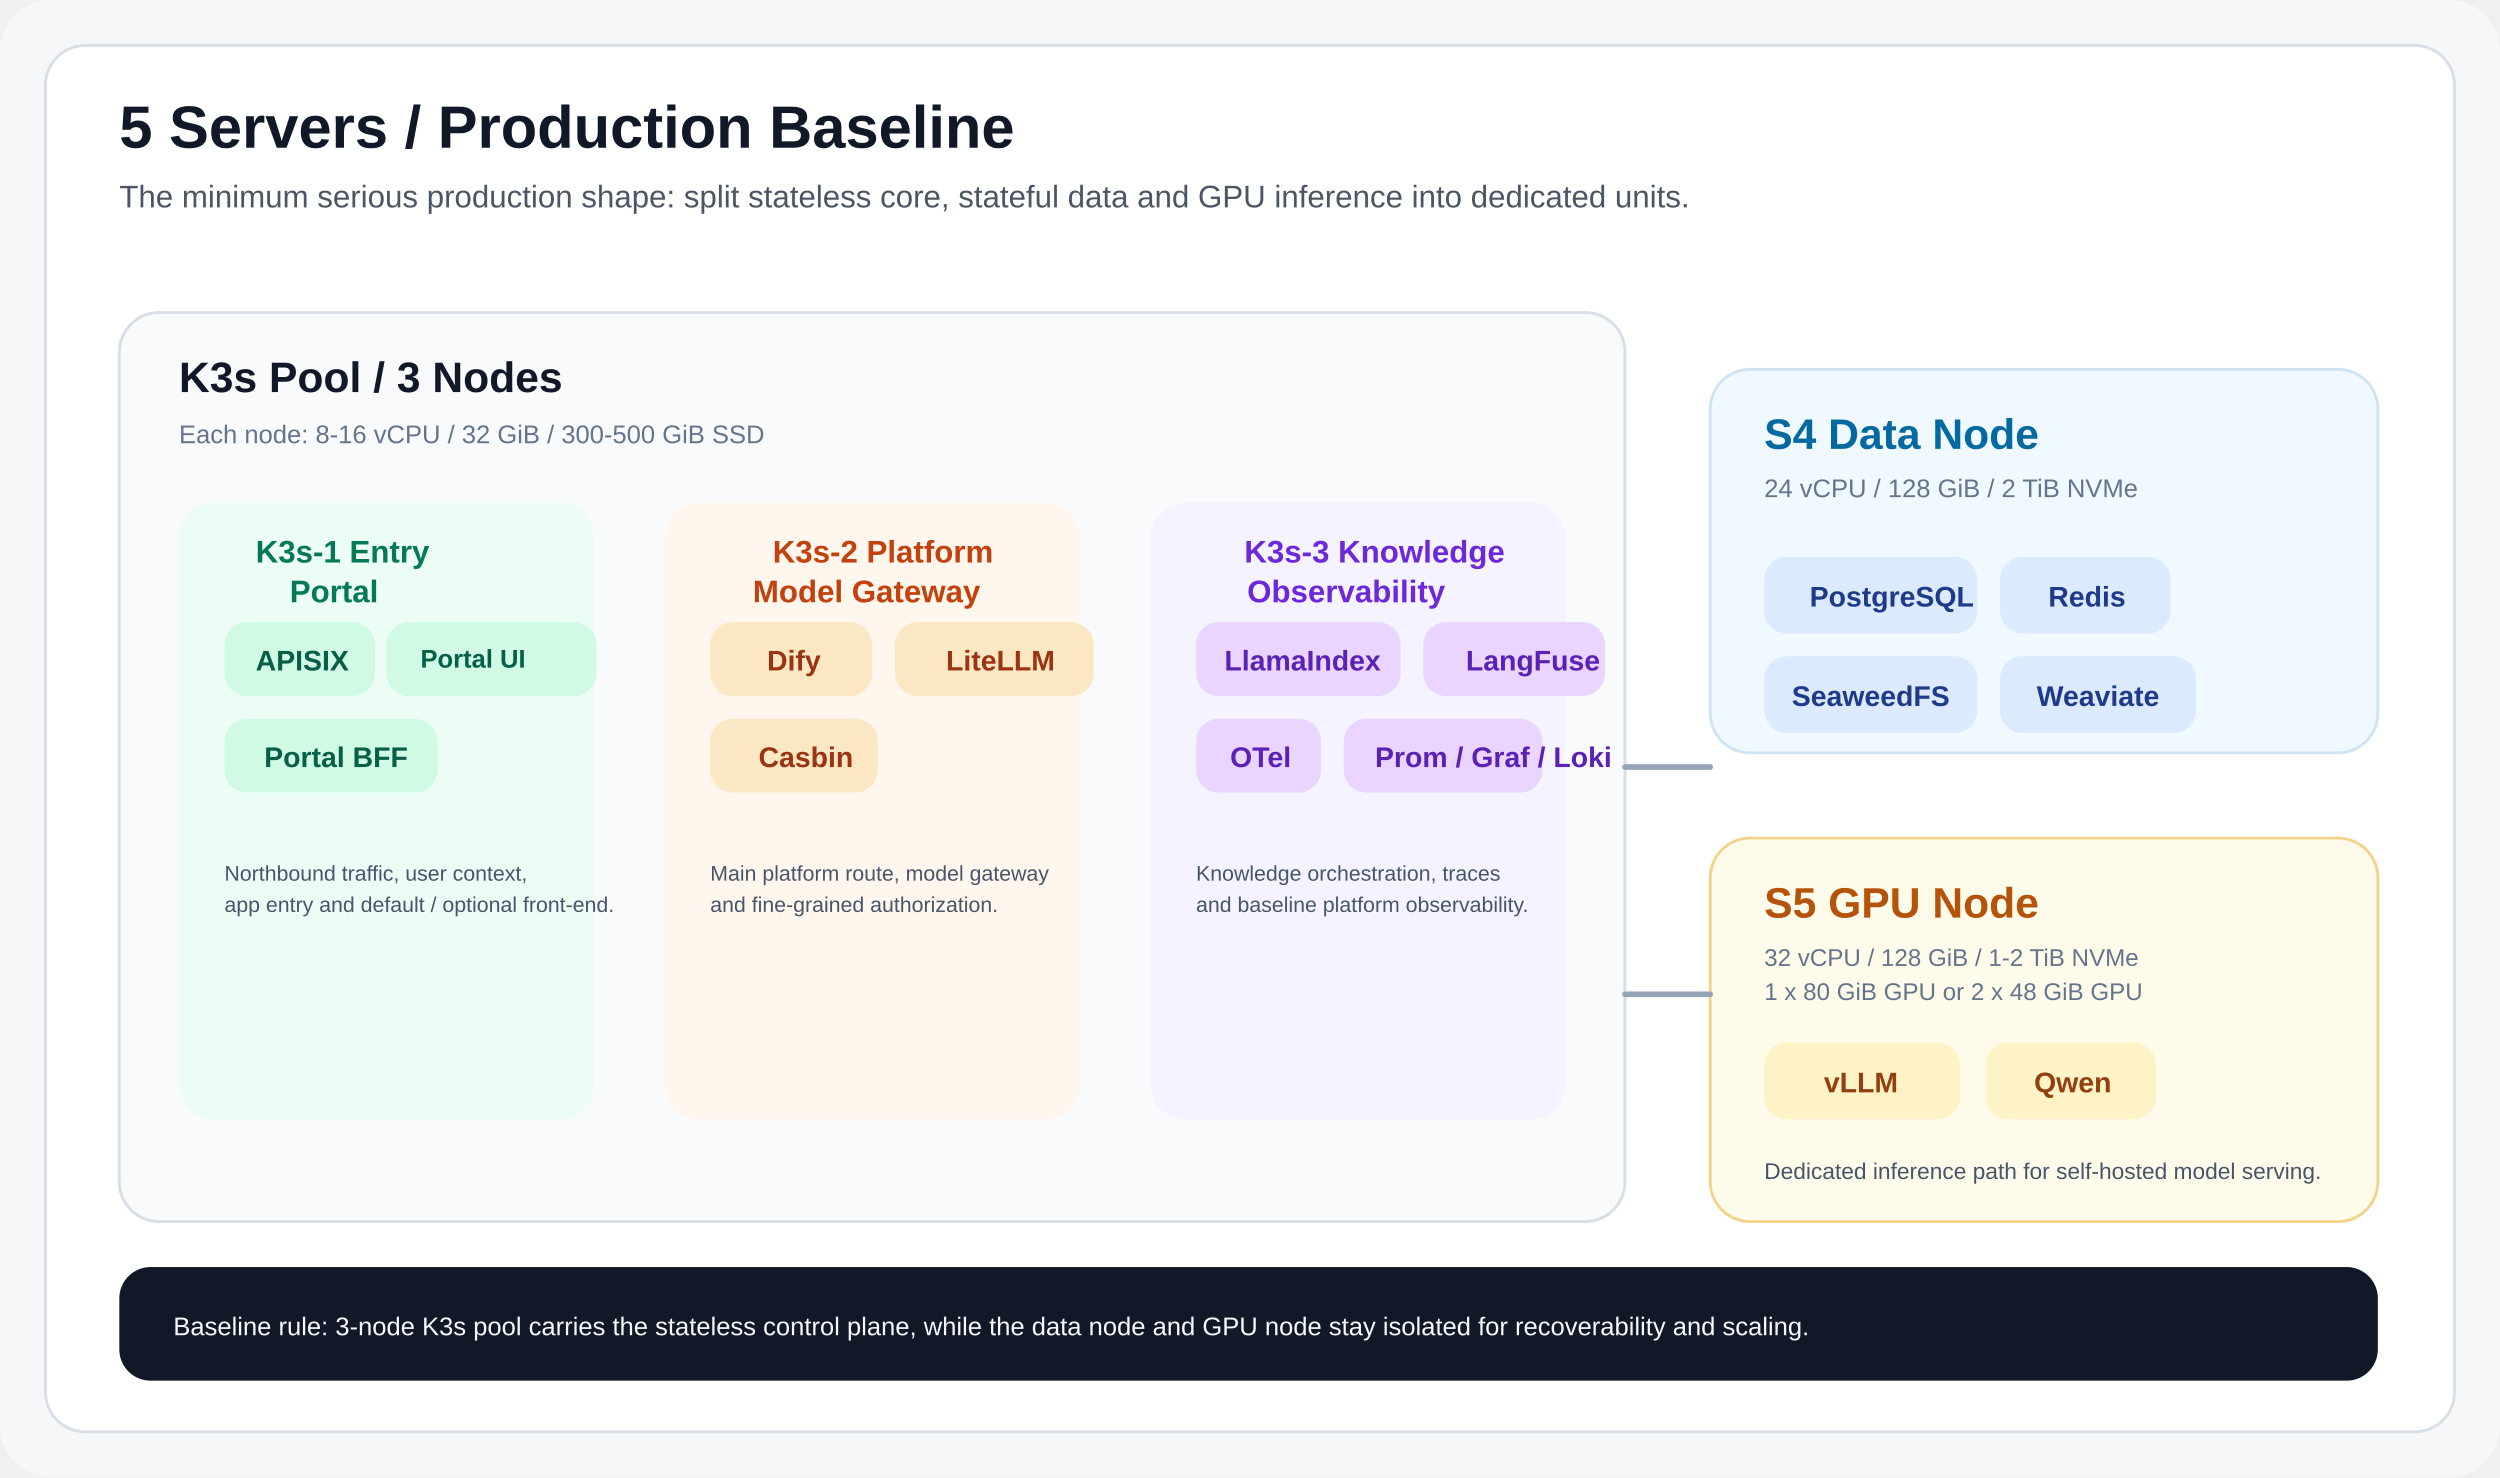
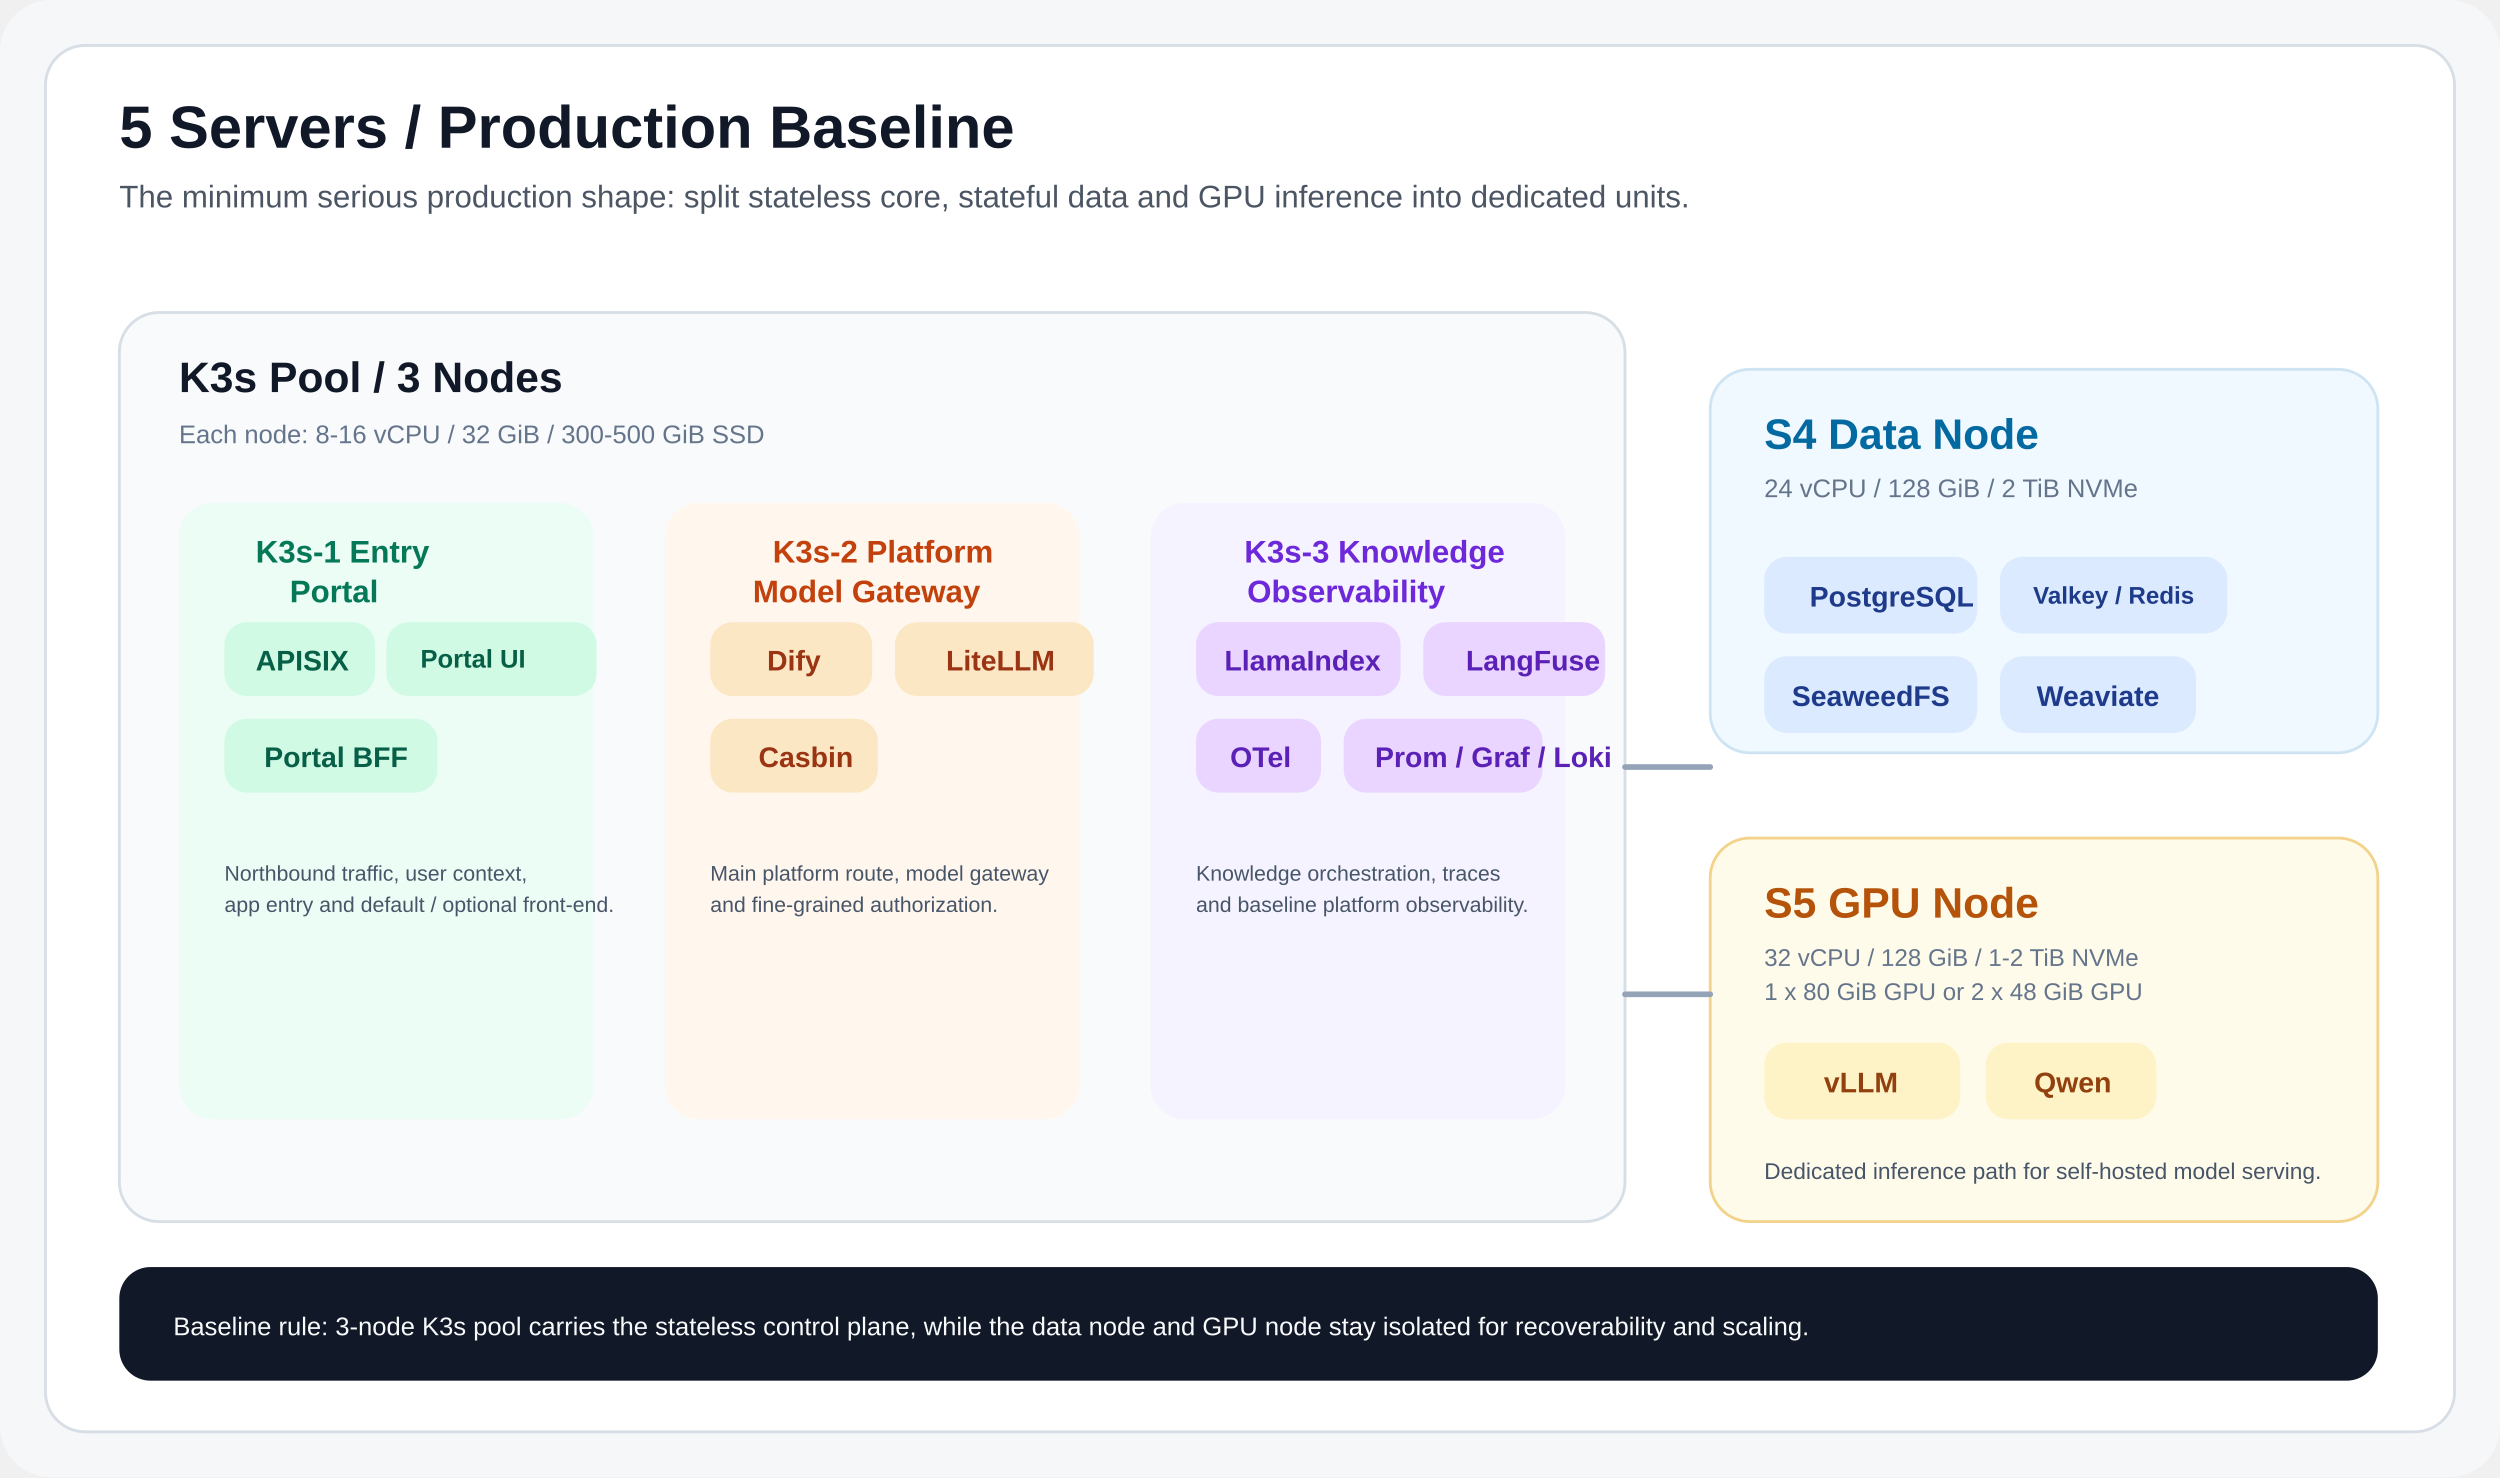
<svg xmlns="http://www.w3.org/2000/svg" width="1760" height="1040" viewBox="0 0 1760 1040" fill="none">
  <rect width="1760" height="1040" rx="36" fill="#F6F7F8" />
  <rect x="32" y="32" width="1696" height="976" rx="28" fill="#FFFFFF" stroke="#D7DEE5" stroke-width="2" />
  <text x="84" y="104" fill="#111827" font-size="42" font-family="IBM Plex Sans, Arial, sans-serif" font-weight="700">5 Servers / Production Baseline</text>
  <text x="84" y="146" fill="#4B5563" font-size="22" font-family="IBM Plex Sans, Arial, sans-serif">The minimum serious production shape: split stateless core, stateful data and GPU inference into dedicated units.</text>
  <g font-family="IBM Plex Sans, Arial, sans-serif">
    <rect x="84" y="220" width="1060" height="640" rx="28" fill="#F8FAFC" stroke="#D7DEE5" stroke-width="2" />
    <text x="126" y="276" fill="#111827" font-size="30" font-weight="700">K3s Pool / 3 Nodes</text>
    <text x="126" y="312" fill="#64748B" font-size="18">Each node: 8-16 vCPU / 32 GiB / 300-500 GiB SSD</text>
    <rect x="126" y="354" width="292" height="434" rx="24" fill="#ECFDF5" />
    <text x="180" y="396" fill="#047857" font-size="22" font-weight="700">K3s-1 Entry</text>
    <text x="204" y="424" fill="#047857" font-size="22" font-weight="700">Portal</text>
    <rect x="158" y="438" width="106" height="52" rx="16" fill="#D1FAE5" />
    <rect x="272" y="438" width="148" height="52" rx="16" fill="#D1FAE5" />
    <rect x="158" y="506" width="150" height="52" rx="16" fill="#D1FAE5" />
    <text x="180" y="472" fill="#065F46" font-size="20" font-weight="700">APISIX</text>
    <text x="296" y="470" fill="#065F46" font-size="18" font-weight="700">Portal UI</text>
    <text x="186" y="540" fill="#065F46" font-size="20" font-weight="700">Portal BFF</text>
    <text x="158" y="620" fill="#475569" font-size="15">Northbound traffic, user context,</text>
    <text x="158" y="642" fill="#475569" font-size="15">app entry and default / optional front-end.</text>
    <rect x="468" y="354" width="292" height="434" rx="24" fill="#FFF7ED" />
    <text x="544" y="396" fill="#C2410C" font-size="22" font-weight="700">K3s-2 Platform</text>
    <text x="530" y="424" fill="#C2410C" font-size="22" font-weight="700">Model Gateway</text>
    <rect x="500" y="438" width="114" height="52" rx="16" fill="#FCE7C5" />
    <rect x="630" y="438" width="140" height="52" rx="16" fill="#FCE7C5" />
    <rect x="500" y="506" width="118" height="52" rx="16" fill="#FCE7C5" />
    <text x="540" y="472" fill="#9A3412" font-size="20" font-weight="700">Dify</text>
    <text x="666" y="472" fill="#9A3412" font-size="20" font-weight="700">LiteLLM</text>
    <text x="534" y="540" fill="#9A3412" font-size="20" font-weight="700">Casbin</text>
    <text x="500" y="620" fill="#475569" font-size="15">Main platform route, model gateway</text>
    <text x="500" y="642" fill="#475569" font-size="15">and fine-grained authorization.</text>
    <rect x="810" y="354" width="292" height="434" rx="24" fill="#F5F3FF" />
    <text x="876" y="396" fill="#6D28D9" font-size="22" font-weight="700">K3s-3 Knowledge</text>
    <text x="878" y="424" fill="#6D28D9" font-size="22" font-weight="700">Observability</text>
    <rect x="842" y="438" width="144" height="52" rx="16" fill="#E9D5FF" />
    <rect x="1002" y="438" width="128" height="52" rx="16" fill="#E9D5FF" />
    <rect x="842" y="506" width="88" height="52" rx="16" fill="#E9D5FF" />
    <rect x="946" y="506" width="140" height="52" rx="16" fill="#E9D5FF" />
    <text x="862" y="472" fill="#5B21B6" font-size="20" font-weight="700">LlamaIndex</text>
    <text x="1032" y="472" fill="#5B21B6" font-size="20" font-weight="700">LangFuse</text>
    <text x="866" y="540" fill="#5B21B6" font-size="20" font-weight="700">OTel</text>
    <text x="968" y="540" fill="#5B21B6" font-size="20" font-weight="700">Prom / Graf / Loki</text>
    <text x="842" y="620" fill="#475569" font-size="15">Knowledge orchestration, traces</text>
    <text x="842" y="642" fill="#475569" font-size="15">and baseline platform observability.</text>
    <rect x="1204" y="260" width="470" height="270" rx="28" fill="#F0F9FF" stroke="#CFE4F3" stroke-width="2" />
    <text x="1242" y="316" fill="#0369A1" font-size="30" font-weight="700">S4 Data Node</text>
    <text x="1242" y="350" fill="#64748B" font-size="18">24 vCPU / 128 GiB / 2 TiB NVMe</text>
    <rect x="1242" y="392" width="150" height="54" rx="16" fill="#DBEAFE" />
-     <rect x="1408" y="392" width="120" height="54" rx="16" fill="#DBEAFE" />
+     <rect x="1408" y="392" width="160" height="54" rx="16" fill="#DBEAFE" />
    <rect x="1242" y="462" width="150" height="54" rx="16" fill="#DBEAFE" />
    <rect x="1408" y="462" width="138" height="54" rx="16" fill="#DBEAFE" />
    <text x="1274" y="427" fill="#1E3A8A" font-size="20" font-weight="700">PostgreSQL</text>
-     <text x="1442" y="427" fill="#1E3A8A" font-size="20" font-weight="700">Redis</text>
+     <text x="1488" y="425" text-anchor="middle" fill="#1E3A8A" font-size="17" font-weight="700">Valkey / Redis</text>
    <text x="1317" y="497" text-anchor="middle" fill="#1E3A8A" font-size="20" font-weight="700">SeaweedFS</text>
    <text x="1477" y="497" text-anchor="middle" fill="#1E3A8A" font-size="20" font-weight="700">Weaviate</text>
    <rect x="1204" y="590" width="470" height="270" rx="28" fill="#FFFBEB" stroke="#F3D38C" stroke-width="2" />
    <text x="1242" y="646" fill="#B45309" font-size="30" font-weight="700">S5 GPU Node</text>
    <text x="1242" y="680" fill="#64748B" font-size="17">32 vCPU / 128 GiB / 1-2 TiB NVMe</text>
    <text x="1242" y="704" fill="#64748B" font-size="17">1 x 80 GiB GPU or 2 x 48 GiB GPU</text>
    <rect x="1242" y="734" width="138" height="54" rx="16" fill="#FEF3C7" />
    <rect x="1398" y="734" width="120" height="54" rx="16" fill="#FEF3C7" />
    <text x="1284" y="769" fill="#92400E" font-size="20" font-weight="700">vLLM</text>
    <text x="1432" y="769" fill="#92400E" font-size="20" font-weight="700">Qwen</text>
    <text x="1242" y="830" fill="#475569" font-size="16">Dedicated inference path for self-hosted model serving.</text>
    <path d="M1144 540H1204" stroke="#94A3B8" stroke-width="4" stroke-linecap="round" />
    <path d="M1144 700H1204" stroke="#94A3B8" stroke-width="4" stroke-linecap="round" />
    <rect x="84" y="892" width="1590" height="80" rx="22" fill="#111827" />
    <text x="122" y="940" fill="#F9FAFB" font-size="18">Baseline rule: 3-node K3s pool carries the stateless control plane, while the data node and GPU node stay isolated for recoverability and scaling.</text>
  </g>
</svg>
